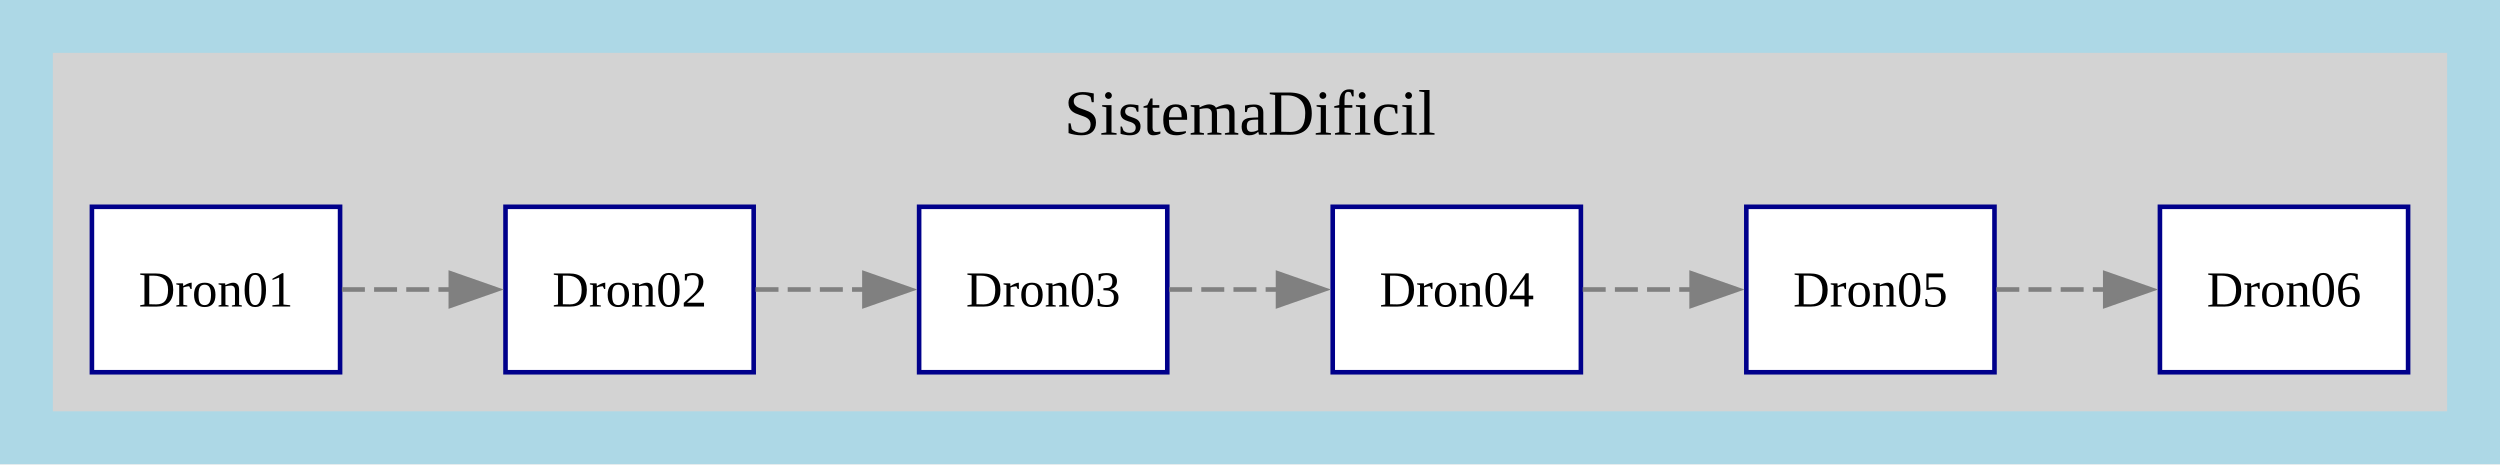
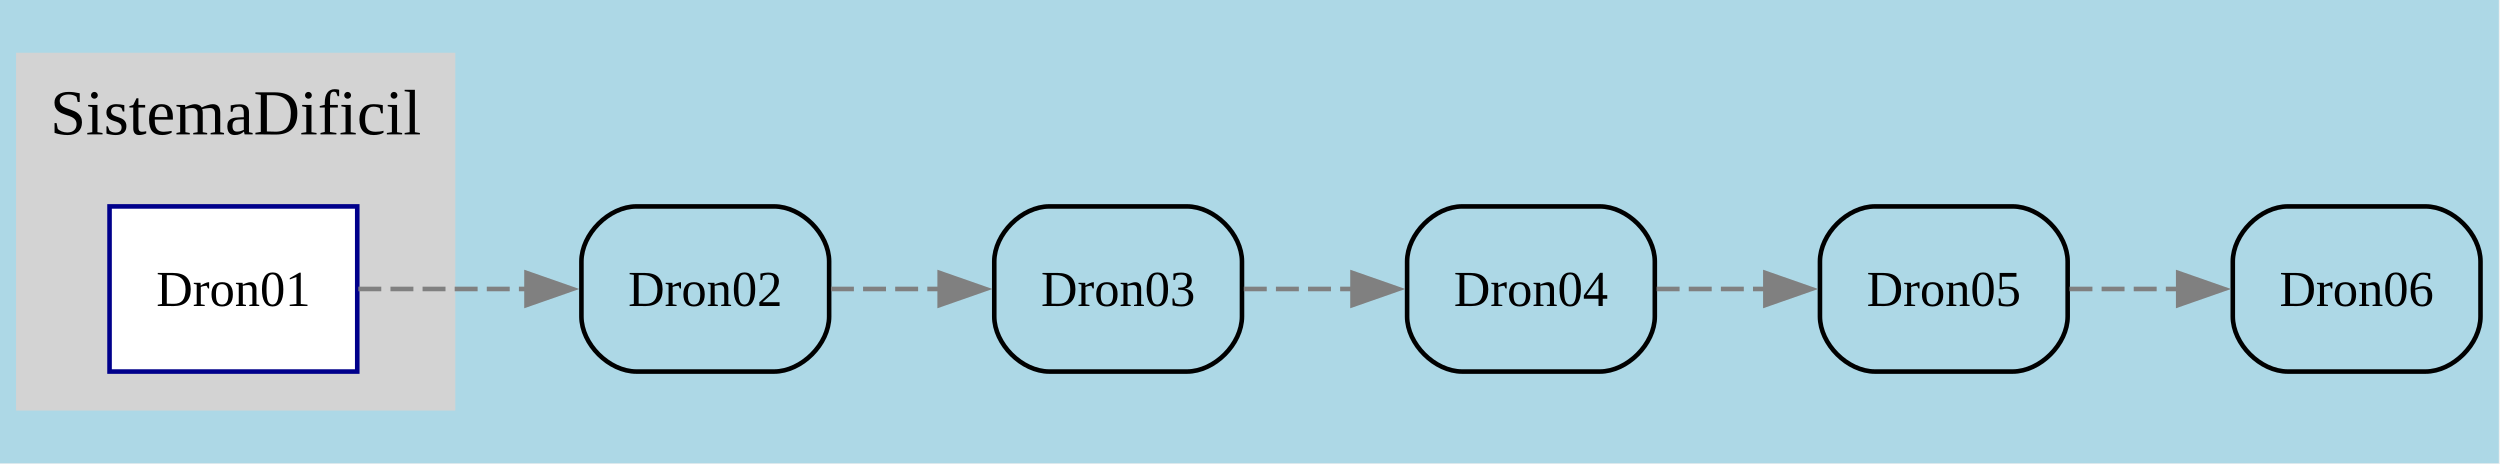
- <svg xmlns="http://www.w3.org/2000/svg" width="544pt" height="101pt" viewBox="0.00 0.00 544.00 101.00">
+ <svg xmlns="http://www.w3.org/2000/svg" width="545pt" height="101pt" viewBox="0.00 0.00 545.00 101.00">
  <g id="graph0" class="graph" transform="scale(1 1) rotate(0) translate(4 97)">
-     <polygon fill="lightblue" stroke="none" points="-4,4 -4,-97 540,-97 540,4 -4,4" />
+     <polygon fill="lightblue" stroke="none" points="-4,4 -4,-97 540.75,-97 540.75,4 -4,4" />
    <g id="clust1" class="cluster">
-       <polygon fill="lightgrey" stroke="lightgrey" points="8,-8 8,-85 528,-85 528,-8 8,-8" />
-       <text xml:space="preserve" text-anchor="middle" x="268" y="-67.7" font-family="Times New Roman,serif" font-size="14.00">SistemaDificil</text>
+       <polygon fill="lightgrey" stroke="lightgrey" points="0,-8 0,-85 94.75,-85 94.75,-8 0,-8" />
+       <text xml:space="preserve" text-anchor="middle" x="47.38" y="-67.7" font-family="Times New Roman,serif" font-size="14.00">SistemaDificil</text>
    </g>
    <g id="node1" class="node">
-       <polygon fill="white" stroke="darkblue" points="70,-52 16,-52 16,-16 70,-16 70,-52" />
-       <text xml:space="preserve" text-anchor="middle" x="43" y="-30.3" font-family="Times New Roman,serif" font-size="11.00">Dron01</text>
+       <polygon fill="white" stroke="darkblue" points="73.88,-52 19.88,-52 19.88,-16 73.88,-16 73.88,-52" />
+       <text xml:space="preserve" text-anchor="middle" x="46.88" y="-30.3" font-family="Times New Roman,serif" font-size="11.00">Dron01</text>
    </g>
    <g id="node2" class="node">
-       <polygon fill="white" stroke="darkblue" points="160,-52 106,-52 106,-16 160,-16 160,-52" />
-       <text xml:space="preserve" text-anchor="middle" x="133" y="-30.3" font-family="Times New Roman,serif" font-size="11.00">Dron02</text>
+       <path fill="none" stroke="black" d="M164.75,-52C164.75,-52 134.75,-52 134.75,-52 128.75,-52 122.75,-46 122.75,-40 122.75,-40 122.75,-28 122.75,-28 122.75,-22 128.75,-16 134.75,-16 134.75,-16 164.75,-16 164.75,-16 170.75,-16 176.75,-22 176.75,-28 176.75,-28 176.75,-40 176.75,-40 176.75,-46 170.75,-52 164.75,-52" />
+       <text xml:space="preserve" text-anchor="middle" x="149.75" y="-30.3" font-family="Times New Roman,serif" font-size="11.00">Dron02</text>
    </g>
    <g id="edge1" class="edge">
-       <path fill="none" stroke="gray" stroke-dasharray="5,2" d="M70.4,-34C77.89,-34 86.18,-34 94.2,-34" />
-       <polygon fill="gray" stroke="gray" points="94.1,-37.5 104.1,-34 94.1,-30.5 94.1,-37.5" />
+       <path fill="none" stroke="gray" stroke-dasharray="5,2" d="M74.12,-34C85.35,-34 98.69,-34 110.96,-34" />
+       <polygon fill="gray" stroke="gray" points="110.78,-37.5 120.78,-34 110.78,-30.5 110.78,-37.5" />
    </g>
    <g id="node3" class="node">
-       <polygon fill="white" stroke="darkblue" points="250,-52 196,-52 196,-16 250,-16 250,-52" />
-       <text xml:space="preserve" text-anchor="middle" x="223" y="-30.3" font-family="Times New Roman,serif" font-size="11.00">Dron03</text>
+       <path fill="none" stroke="black" d="M254.75,-52C254.75,-52 224.75,-52 224.75,-52 218.75,-52 212.75,-46 212.75,-40 212.75,-40 212.75,-28 212.75,-28 212.75,-22 218.75,-16 224.75,-16 224.75,-16 254.75,-16 254.75,-16 260.75,-16 266.75,-22 266.75,-28 266.75,-28 266.75,-40 266.75,-40 266.75,-46 260.75,-52 254.75,-52" />
+       <text xml:space="preserve" text-anchor="middle" x="239.75" y="-30.3" font-family="Times New Roman,serif" font-size="11.00">Dron03</text>
    </g>
    <g id="edge2" class="edge">
-       <path fill="none" stroke="gray" stroke-dasharray="5,2" d="M160.4,-34C167.89,-34 176.18,-34 184.2,-34" />
-       <polygon fill="gray" stroke="gray" points="184.1,-37.5 194.1,-34 184.1,-30.5 184.1,-37.5" />
+       <path fill="none" stroke="gray" stroke-dasharray="5,2" d="M177.15,-34C184.64,-34 192.93,-34 200.95,-34" />
+       <polygon fill="gray" stroke="gray" points="200.85,-37.5 210.85,-34 200.85,-30.5 200.85,-37.5" />
    </g>
    <g id="node4" class="node">
-       <polygon fill="white" stroke="darkblue" points="340,-52 286,-52 286,-16 340,-16 340,-52" />
-       <text xml:space="preserve" text-anchor="middle" x="313" y="-30.3" font-family="Times New Roman,serif" font-size="11.00">Dron04</text>
+       <path fill="none" stroke="black" d="M344.75,-52C344.75,-52 314.75,-52 314.75,-52 308.75,-52 302.75,-46 302.75,-40 302.75,-40 302.75,-28 302.75,-28 302.75,-22 308.75,-16 314.75,-16 314.75,-16 344.75,-16 344.75,-16 350.75,-16 356.75,-22 356.75,-28 356.75,-28 356.75,-40 356.75,-40 356.75,-46 350.75,-52 344.75,-52" />
+       <text xml:space="preserve" text-anchor="middle" x="329.75" y="-30.3" font-family="Times New Roman,serif" font-size="11.00">Dron04</text>
    </g>
    <g id="edge3" class="edge">
-       <path fill="none" stroke="gray" stroke-dasharray="5,2" d="M250.4,-34C257.89,-34 266.18,-34 274.2,-34" />
-       <polygon fill="gray" stroke="gray" points="274.1,-37.5 284.1,-34 274.1,-30.5 274.1,-37.5" />
+       <path fill="none" stroke="gray" stroke-dasharray="5,2" d="M267.15,-34C274.64,-34 282.93,-34 290.95,-34" />
+       <polygon fill="gray" stroke="gray" points="290.85,-37.5 300.85,-34 290.85,-30.5 290.85,-37.5" />
    </g>
    <g id="node5" class="node">
-       <polygon fill="white" stroke="darkblue" points="430,-52 376,-52 376,-16 430,-16 430,-52" />
-       <text xml:space="preserve" text-anchor="middle" x="403" y="-30.3" font-family="Times New Roman,serif" font-size="11.00">Dron05</text>
+       <path fill="none" stroke="black" d="M434.75,-52C434.75,-52 404.75,-52 404.75,-52 398.75,-52 392.75,-46 392.75,-40 392.75,-40 392.75,-28 392.75,-28 392.75,-22 398.75,-16 404.75,-16 404.75,-16 434.75,-16 434.75,-16 440.75,-16 446.75,-22 446.75,-28 446.75,-28 446.75,-40 446.75,-40 446.75,-46 440.75,-52 434.75,-52" />
+       <text xml:space="preserve" text-anchor="middle" x="419.75" y="-30.3" font-family="Times New Roman,serif" font-size="11.00">Dron05</text>
    </g>
    <g id="edge4" class="edge">
-       <path fill="none" stroke="gray" stroke-dasharray="5,2" d="M340.4,-34C347.89,-34 356.18,-34 364.2,-34" />
-       <polygon fill="gray" stroke="gray" points="364.1,-37.5 374.1,-34 364.1,-30.5 364.1,-37.5" />
+       <path fill="none" stroke="gray" stroke-dasharray="5,2" d="M357.15,-34C364.64,-34 372.93,-34 380.95,-34" />
+       <polygon fill="gray" stroke="gray" points="380.85,-37.5 390.85,-34 380.85,-30.5 380.85,-37.5" />
    </g>
    <g id="node6" class="node">
-       <polygon fill="white" stroke="darkblue" points="520,-52 466,-52 466,-16 520,-16 520,-52" />
-       <text xml:space="preserve" text-anchor="middle" x="493" y="-30.3" font-family="Times New Roman,serif" font-size="11.00">Dron06</text>
+       <path fill="none" stroke="black" d="M524.75,-52C524.75,-52 494.75,-52 494.75,-52 488.75,-52 482.75,-46 482.75,-40 482.75,-40 482.75,-28 482.75,-28 482.75,-22 488.75,-16 494.75,-16 494.75,-16 524.75,-16 524.75,-16 530.75,-16 536.75,-22 536.75,-28 536.75,-28 536.75,-40 536.75,-40 536.75,-46 530.75,-52 524.75,-52" />
+       <text xml:space="preserve" text-anchor="middle" x="509.75" y="-30.3" font-family="Times New Roman,serif" font-size="11.00">Dron06</text>
    </g>
    <g id="edge5" class="edge">
-       <path fill="none" stroke="gray" stroke-dasharray="5,2" d="M430.4,-34C437.89,-34 446.18,-34 454.2,-34" />
-       <polygon fill="gray" stroke="gray" points="454.1,-37.5 464.1,-34 454.1,-30.5 454.1,-37.5" />
+       <path fill="none" stroke="gray" stroke-dasharray="5,2" d="M447.15,-34C454.64,-34 462.93,-34 470.95,-34" />
+       <polygon fill="gray" stroke="gray" points="470.85,-37.5 480.85,-34 470.85,-30.5 470.85,-37.5" />
    </g>
  </g>
</svg>
